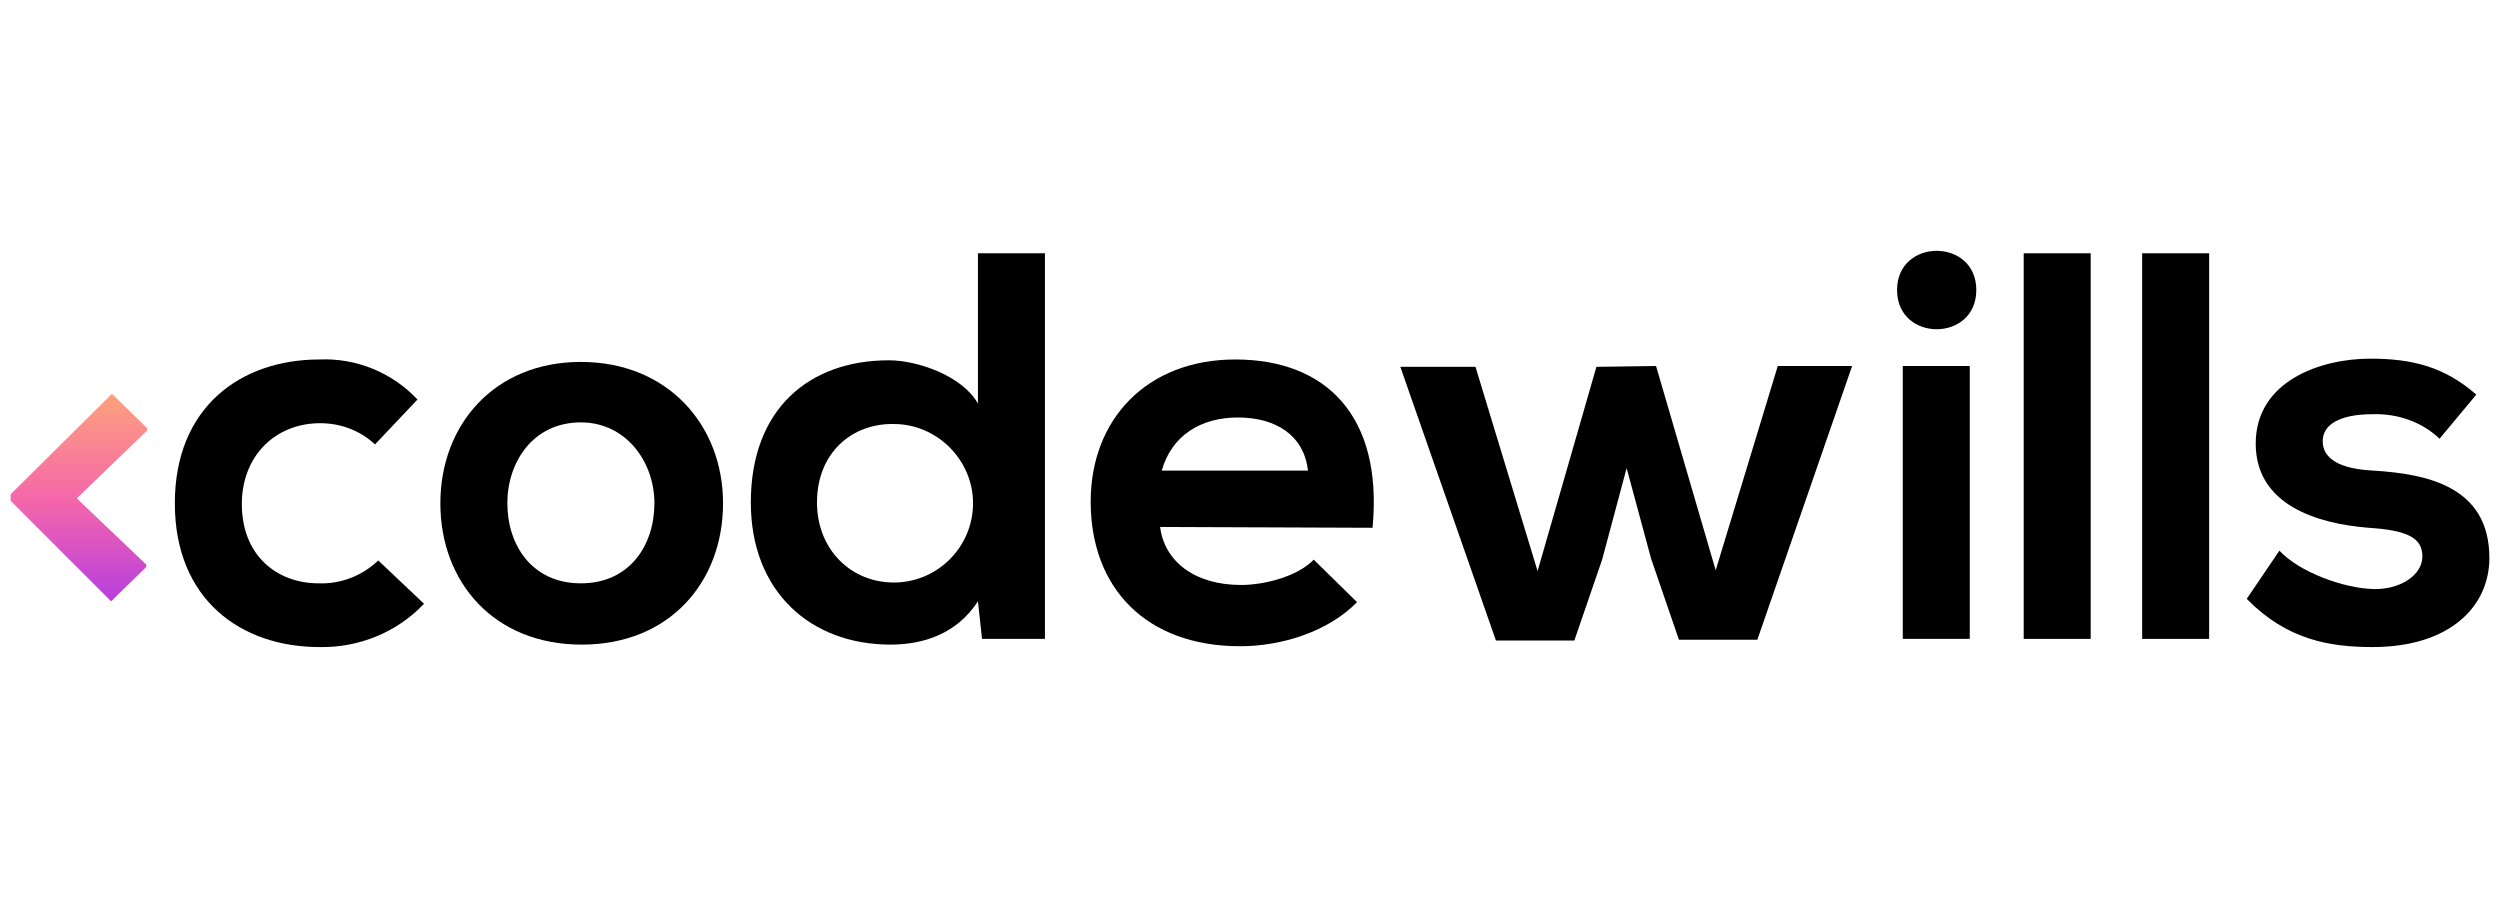
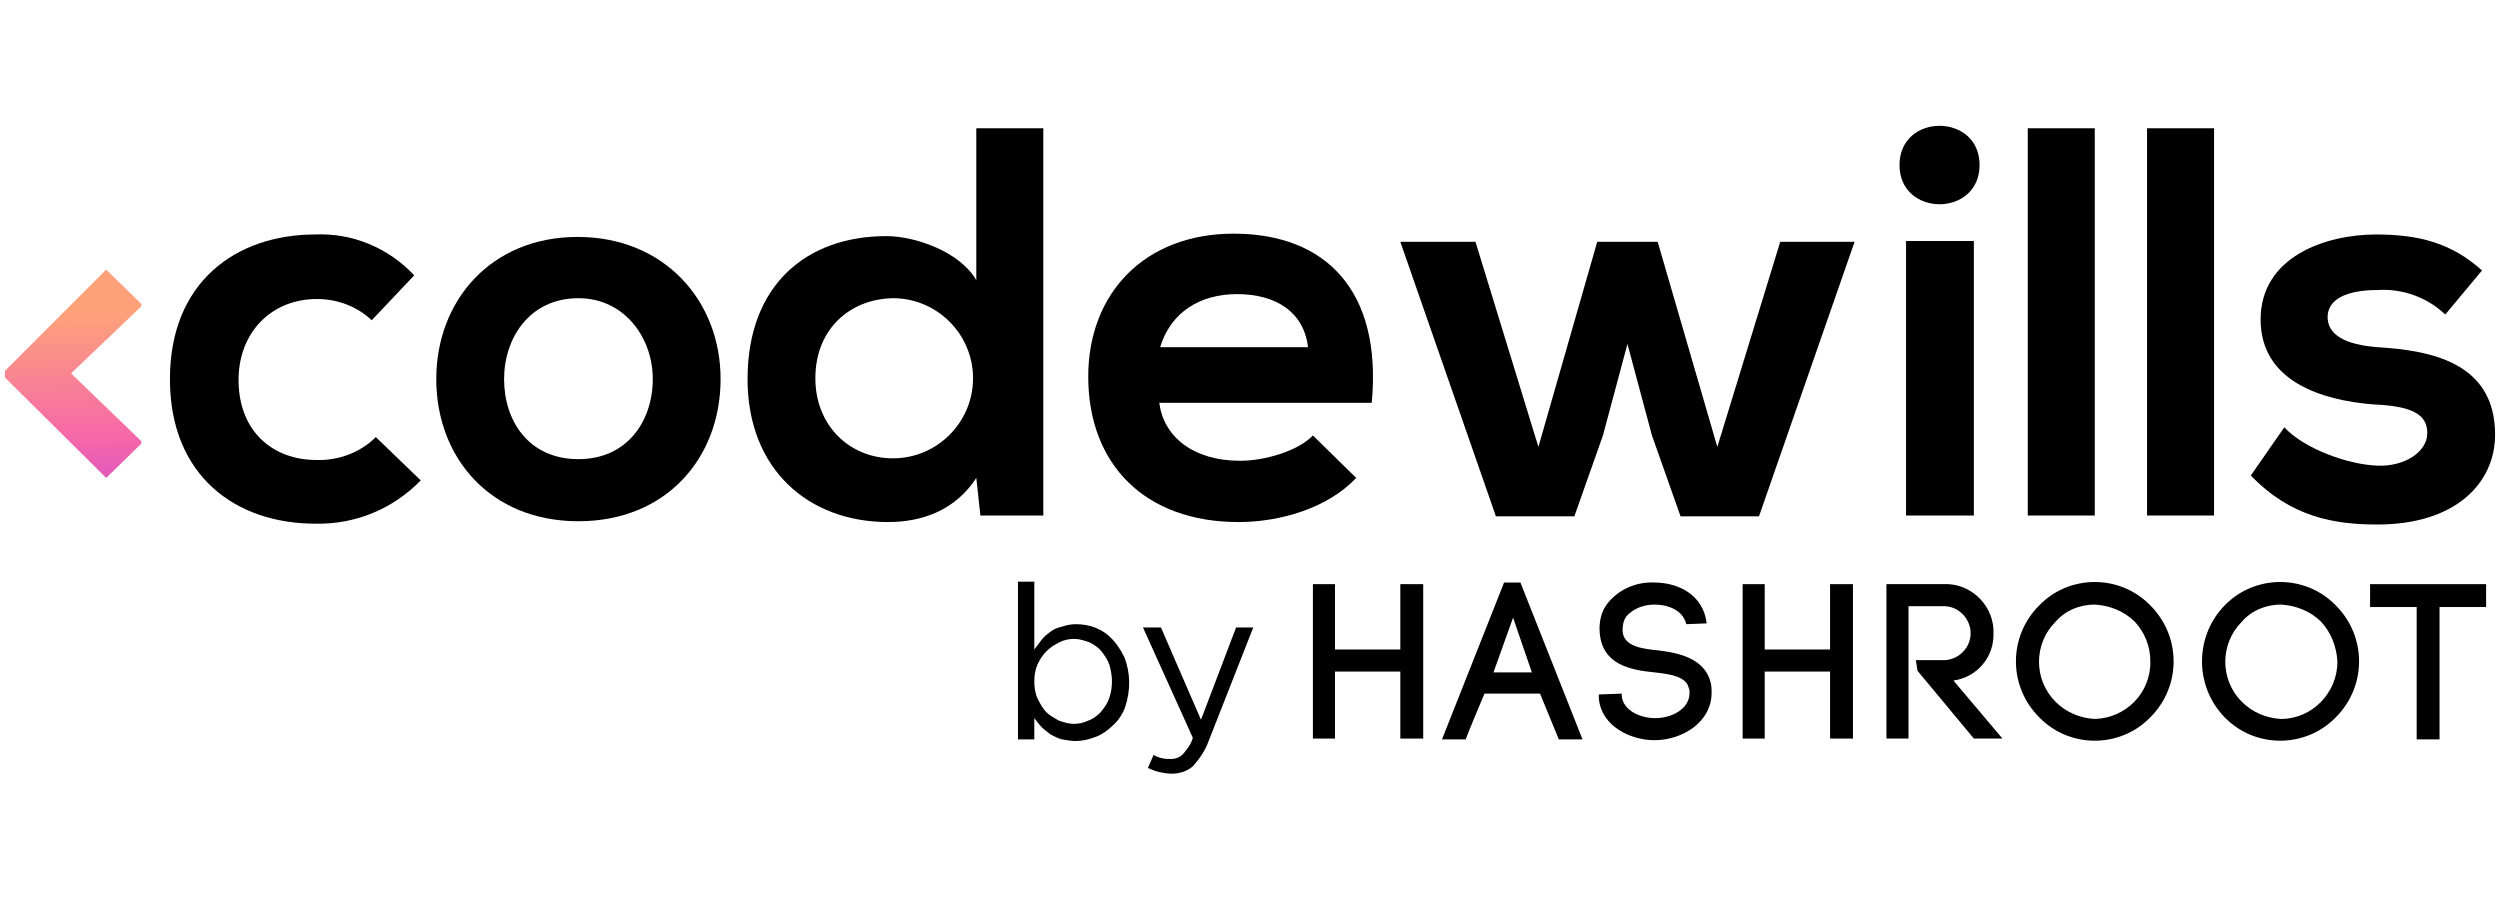
<svg xmlns="http://www.w3.org/2000/svg" version="1.1" id="Layer_2_1_" x="0px" y="0px" viewBox="0 0 306 110" style="enable-background:new 0 0 306 110;" xml:space="preserve">
  <style type="text/css">
	.st0{fill:url(#SVGID_1_);}
</style>
  <g>
-     <path d="M51.9,73.9c-3.3,3.5-8,5.4-12.8,5.3c-9.6,0-17.7-5.8-17.7-17.6S29.5,44,39.1,44c4.5-0.2,8.9,1.6,12,4.9l-5.2,5.5   c-1.8-1.7-4.2-2.6-6.7-2.6c-5.5,0-9.6,4-9.6,9.9c0,6.3,4.3,9.7,9.4,9.7c2.7,0.1,5.3-0.9,7.3-2.8L51.9,73.9z" />
-     <path d="M88.5,61.6c0,9.6-6.5,17.3-17.3,17.3s-17.3-7.7-17.3-17.3s6.6-17.3,17.2-17.3S88.5,52,88.5,61.6z M62.1,61.6   c0,5.1,3,9.8,9,9.8c6,0,9-4.7,9-9.8s-3.5-9.9-9-9.9C65.2,51.7,62.1,56.6,62.1,61.6L62.1,61.6z" />
-     <path d="M127.9,31v47.2h-7.7l-0.5-4.6c-2.6,4-6.7,5.3-10.7,5.3c-9.8,0-17.1-6.5-17.1-17.4c0-11.5,7.2-17.4,16.9-17.4   c3.5,0,9,1.9,10.9,5.3V31H127.9z M100,61.5c0,5.8,4.2,9.8,9.4,9.8c5.4,0,9.7-4.4,9.7-9.7s-4.4-9.7-9.7-9.7   C104.2,51.8,100,55.5,100,61.5L100,61.5z" />
-     <path d="M142,64.5c0.5,4.1,4.1,7.1,9.9,7.1c3,0,7-1.1,8.9-3.1l5.3,5.2c-3.5,3.6-9.2,5.4-14.3,5.4c-11.5,0-18.3-7.1-18.3-17.7   c0-10.1,6.9-17.4,17.7-17.4c11.1,0,18.1,6.9,16.8,20.6L142,64.5z M160.1,57.6c-0.5-4.3-3.9-6.5-8.6-6.5c-4.5,0-8.1,2.2-9.3,6.5   H160.1z" />
-     <path d="M202.7,44.8l7.3,25l7.6-25h9.1l-11.6,33.5h-9.6l-3.4-9.9l-3-11.1l-3,11.2l-3.4,9.9h-9.6l-11.7-33.5h9.2l7.6,25l7.2-25   L202.7,44.8z" />
-     <path d="M241.9,35.5c0,6.4-9.7,6.4-9.7,0S241.9,29.1,241.9,35.5z M232.9,44.8v33.4h8.2V44.8H232.9z" />
-     <path d="M255.9,31v47.2h-8.2V31H255.9z" />
-     <path d="M270.4,31v47.2h-8.2V31H270.4z" />
-     <path d="M298.6,53.7c-2.2-2.1-5.2-3.1-8.2-3c-3.9,0-6.1,1.2-6.1,3.3c0,2.1,2,3.4,6.2,3.6c6.3,0.4,14.2,1.8,14.2,10.7   c0,5.9-4.8,10.9-14.3,10.9c-5.3,0-10.5-0.9-15.4-5.9l4-5.9c2.4,2.6,7.8,4.6,11.5,4.7c3.1,0.1,6-1.6,6-4c0-2.3-1.9-3.2-6.6-3.5   c-6.3-0.5-13.8-2.8-13.8-10.3c0-7.7,8-10.4,14-10.4c5.2,0,9.1,1,13,4.4L298.6,53.7z" />
-     <linearGradient id="SVGID_1_" gradientUnits="userSpaceOnUse" x1="9.615" y1="138.385" x2="9.615" y2="163.752" gradientTransform="matrix(1 0 0 -1 0 212)">
+     <path d="M51.5,58.8c-3.4,3.5-8,5.4-12.9,5.3c-9.7,0-17.8-5.8-17.8-17.7s8.1-17.7,17.8-17.7c4.5-0.2,8.9,1.6,12.1,5l-5.2,5.5   c-1.8-1.7-4.2-2.6-6.7-2.6c-5.6,0-9.6,4.1-9.6,9.9c0,6.4,4.3,9.8,9.5,9.8c2.7,0.1,5.4-0.9,7.3-2.8L51.5,58.8z" />
+     <path d="M88.2,46.4c0,9.6-6.6,17.4-17.4,17.4S53.4,56,53.4,46.4S60.1,29,70.7,29S88.2,36.8,88.2,46.4z M61.7,46.4   c0,5.1,3,9.8,9.1,9.8c6,0,9.1-4.7,9.1-9.8s-3.5-9.9-9.1-9.9C64.8,36.5,61.7,41.4,61.7,46.4L61.7,46.4z" />
+     <path d="M127.7,15.7v47.4H120l-0.5-4.6c-2.6,4-6.7,5.4-10.8,5.4c-9.8,0-17.2-6.5-17.2-17.5c0-11.5,7.2-17.5,17-17.5   c3.5,0,9,1.9,11,5.4V15.7H127.7z M99.8,46.3c0,5.8,4.2,9.8,9.5,9.8c5.4,0,9.8-4.4,9.8-9.8s-4.4-9.8-9.8-9.8   C104,36.6,99.8,40.3,99.8,46.3L99.8,46.3z" />
+     <path d="M141.9,49.3c0.5,4.1,4.1,7.1,9.9,7.1c3,0,7.1-1.2,8.9-3.1l5.3,5.2c-3.5,3.7-9.3,5.4-14.4,5.4c-11.5,0-18.4-7.1-18.4-17.8   c0-10.2,6.9-17.5,17.8-17.5c11.2,0,18.2,6.9,16.9,20.7L141.9,49.3z M160.1,42.5c-0.5-4.3-3.9-6.5-8.7-6.5c-4.5,0-8.1,2.2-9.4,6.5   H160.1z" />
+     <path d="M202.9,29.6l7.3,25.1l7.7-25.1h9.1l-11.7,33.6h-9.6l-3.5-9.9l-3-11.2l-3,11.2l-3.5,9.9h-9.6l-11.7-33.6h9.2l7.7,25.1   l7.2-25.1H202.9z" />
+     <path d="M242.3,20.2c0,6.4-9.8,6.4-9.8,0S242.3,13.8,242.3,20.2z M233.3,29.5v33.6h8.3V29.5H233.3z" />
+     <path d="M256.4,15.7v47.4h-8.2V15.7H256.4z" />
+     <path d="M271,15.7v47.4h-8.2V15.7H271z" />
+     <path d="M299.3,38.5c-2.2-2.1-5.2-3.2-8.3-3c-3.9,0-6.1,1.2-6.1,3.3c0,2.1,2,3.4,6.2,3.7c6.3,0.4,14.3,1.8,14.3,10.7   c0,5.9-4.8,11-14.4,11c-5.3,0-10.6-0.9-15.5-6l4.1-5.9c2.4,2.6,7.8,4.6,11.5,4.7c3.1,0.1,6-1.6,6-4c0-2.3-1.9-3.3-6.6-3.5   c-6.3-0.5-13.8-2.8-13.8-10.4c0-7.7,8-10.4,14.1-10.4c5.2,0,9.2,1,13,4.4L299.3,38.5z" />
+     <path d="M137.7,86.6c-0.3,0.8-0.8,1.6-1.5,2.2c-0.6,0.6-1.3,1.1-2.1,1.4c-0.8,0.3-1.6,0.5-2.4,0.5c-0.6,0-1.2-0.1-1.7-0.2   c-0.5-0.1-1-0.4-1.4-0.6c-0.4-0.3-0.8-0.6-1.1-0.9c-0.3-0.3-0.6-0.7-0.9-1.1v2.6h-2V71.2h2v8.3c0.3-0.4,0.6-0.8,0.9-1.2   c0.3-0.4,0.7-0.7,1.1-1c0.4-0.3,0.9-0.5,1.4-0.6c0.6-0.2,1.1-0.3,1.7-0.3c1.7,0,3.3,0.6,4.4,1.8c0.6,0.6,1.1,1.4,1.5,2.2   C138.4,82.4,138.4,84.5,137.7,86.6L137.7,86.6z M135.8,81.4c-0.2-0.6-0.6-1.2-1-1.7c-0.4-0.5-0.9-0.8-1.5-1.1   c-0.6-0.2-1.2-0.4-1.8-0.4c-0.6,0-1.2,0.1-1.8,0.4c-0.6,0.3-1.1,0.6-1.6,1.1c-0.5,0.5-0.8,1-1.1,1.6c-0.3,0.7-0.4,1.4-0.4,2.1   c0,0.7,0.1,1.5,0.4,2.1c0.3,0.6,0.6,1.2,1.1,1.7c0.4,0.4,1,0.7,1.5,1c0.6,0.2,1.2,0.4,1.8,0.4c0.6,0,1.2-0.1,1.8-0.4   c0.6-0.2,1.1-0.6,1.5-1c0.4-0.5,0.8-1,1-1.6c0.3-0.7,0.4-1.5,0.4-2.2C136.1,82.8,136,82.1,135.8,81.4L135.8,81.4z" />
+     <path d="M147.9,90.8c-0.4,1.1-1.1,2.1-1.9,3c-0.7,0.6-1.6,0.9-2.6,0.9c-0.5,0-1-0.1-1.5-0.2c-0.5-0.1-0.9-0.3-1.4-0.5l0.7-1.6   c0.3,0.2,0.6,0.3,1,0.4c0.4,0.1,0.8,0.1,1.1,0.1c0.6,0,1.1-0.2,1.5-0.6c0.5-0.6,1-1.2,1.2-2l-6.1-13.5h2.2l4.9,11.3l4.3-11.3h2.1   L147.9,90.8z" />
+     <g id="_2-_slelected">
+       <path d="M163.4,79.5h8v-8h2.8v18.9h-2.8v-8.2h-8v8.2h-2.7V71.5h2.7L163.4,79.5z" />
+       <path d="M188.5,84.9h-6.8c-0.7,1.7-1.7,4-2.3,5.6h-2.9l7.6-19.2h2l7.6,19.2h-2.9L188.5,84.9z M182.8,82.3h4.7l-2.3-6.7L182.8,82.3    z" />
+       <path d="M206.4,76.4c-0.4-1.7-2.2-2.4-3.9-2.4c-1.3,0-2.6,0.5-3.4,1.4c-0.4,0.5-0.5,1.2-0.5,1.8c0.1,1.9,2.3,2.2,4.3,2.4    c2.6,0.3,5.8,1,6.5,4c0.1,0.4,0.1,0.8,0.1,1.2c0,3.6-3.6,5.8-7,5.8c-2.9,0-6.5-1.7-6.8-5.1V85l2.8-0.1v0.4v-0.1    c0.2,1.8,2.3,2.7,4.1,2.7c2,0,4.2-1.1,4.2-3.1c0-0.2,0-0.4-0.1-0.6c-0.3-1.4-2.3-1.7-4.2-1.9c-2.9-0.3-6.4-0.9-6.7-4.9l0,0    c-0.1-1.3,0.2-2.6,1-3.6c1.4-1.7,3.5-2.6,5.7-2.5c2.9,0,6,1.5,6.4,5L206.4,76.4z" />
+       <path d="M216,79.5h8v-8h2.8v18.9H224v-8.2h-8v8.2h-2.7V71.5h2.7V79.5z" />
+       <path d="M234.5,80.8h3.2c1.8,0.1,3.4-1.3,3.5-3.1c0.1-1.8-1.3-3.4-3.1-3.5c-0.1,0-0.2,0-0.3,0h-4.2v16.2h-2.7V71.5h6.9    c3.2-0.2,6,2.3,6.2,5.5c0,0.2,0,0.3,0,0.5c0.1,2.9-2,5.4-4.9,5.8l6,7.1h-3.5l-6.9-8.3L234.5,80.8z" />
+       <path d="M249.6,74.1c3.7-3.8,9.8-3.8,13.5-0.1c0,0,0.1,0.1,0.1,0.1c3.8,3.8,3.8,9.9,0,13.7c-3.7,3.8-9.8,3.8-13.5,0.1    c0,0-0.1-0.1-0.1-0.1C245.8,84,245.8,77.9,249.6,74.1z M261.3,76.1c-1.3-1.3-3.1-2-4.9-2.1c-1.8,0-3.6,0.7-4.8,2.1    c-2.7,2.7-2.7,7.1,0,9.8c1.3,1.3,3,2,4.8,2.1c3.8-0.1,6.9-3.2,6.8-7.1C263.2,79.1,262.5,77.4,261.3,76.1L261.3,76.1z" />
+       <path d="M272.3,74.1c3.7-3.8,9.8-3.8,13.5-0.1c0,0,0.1,0.1,0.1,0.1c3.8,3.8,3.8,9.9,0,13.7c-3.7,3.8-9.8,3.8-13.5,0.1    c0,0-0.1-0.1-0.1-0.1C268.6,84,268.6,77.9,272.3,74.1z M284.1,76.1c-1.3-1.3-3.1-2-4.9-2.1c-1.8,0-3.6,0.7-4.8,2.1    c-2.7,2.7-2.7,7.1,0,9.8c1.3,1.3,3,2,4.8,2.1c3.8,0,6.9-3.2,6.9-7C286,79.1,285.3,77.4,284.1,76.1z" />
+       <path d="M295.8,90.5V74.3h-5.7v-2.8h14.2v2.8h-5.7v16.2H295.8z" />
+     </g>
+     <linearGradient id="SVGID_1_" gradientUnits="userSpaceOnUse" x1="9.166" y1="43.391" x2="8.886" y2="73.465" gradientTransform="matrix(1 0 0 -1 0 112)">
      <stop offset="0" style="stop-color:#B63EDF" />
      <stop offset="0.49" style="stop-color:#F567AA" />
      <stop offset="1" style="stop-color:#FDA17B" />
    </linearGradient>
-     <path class="st0" d="M17.9,69.1v0.3l-4.3,4.2L1.3,61.3v-0.8l12.4-12.3l4.3,4.2v0.3L9.4,61L17.9,69.1z" />
+     <path class="st0" d="M17.3,54v0.3L13,58.5L0.6,46.2v-0.8L13,33l4.3,4.2v0.3l-8.6,8.2L17.3,54z" />
  </g>
</svg>
